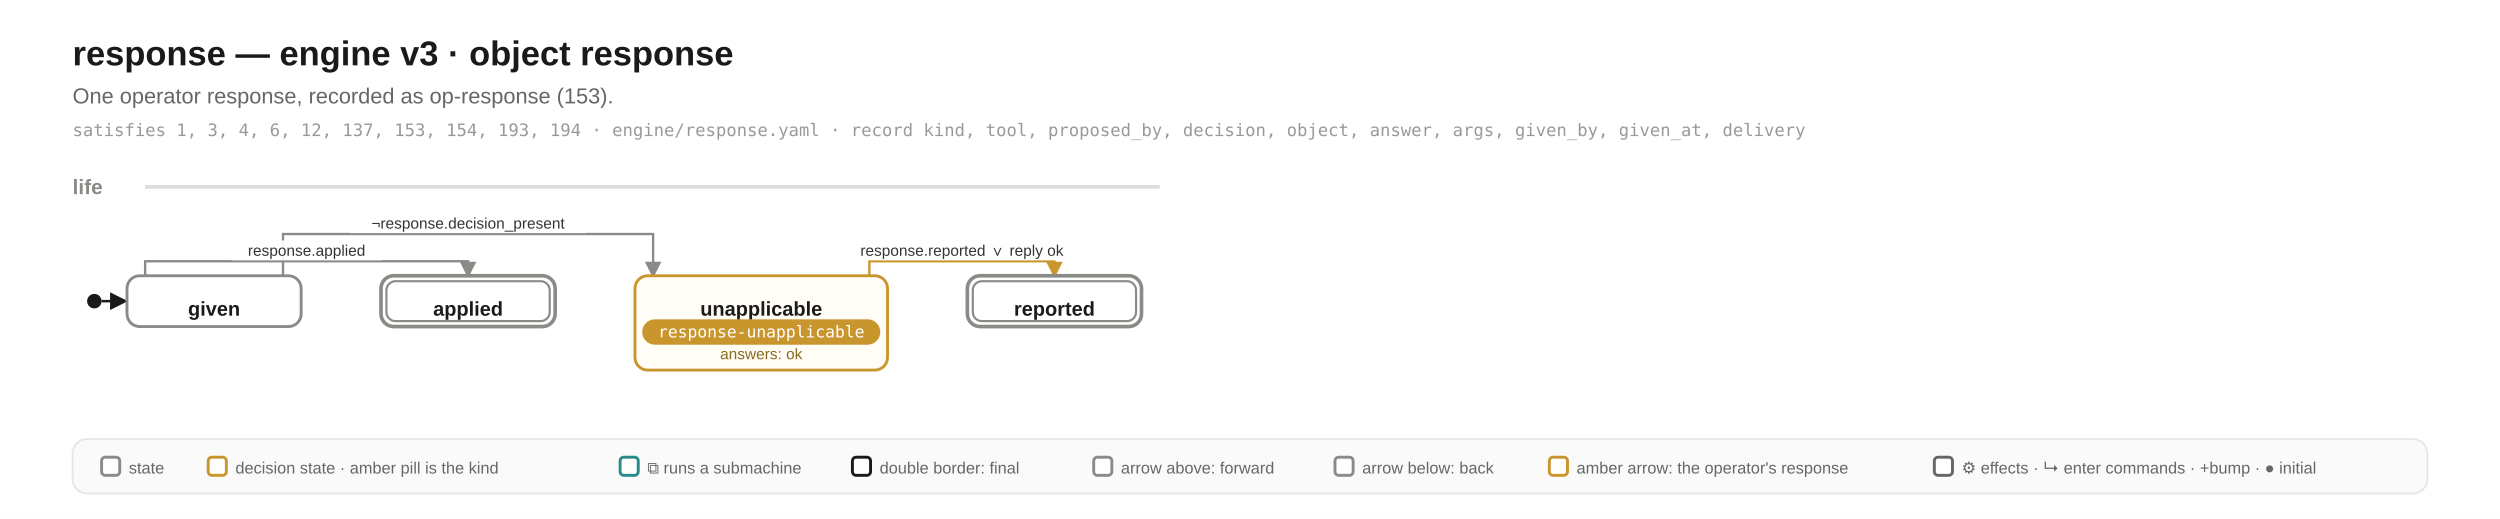
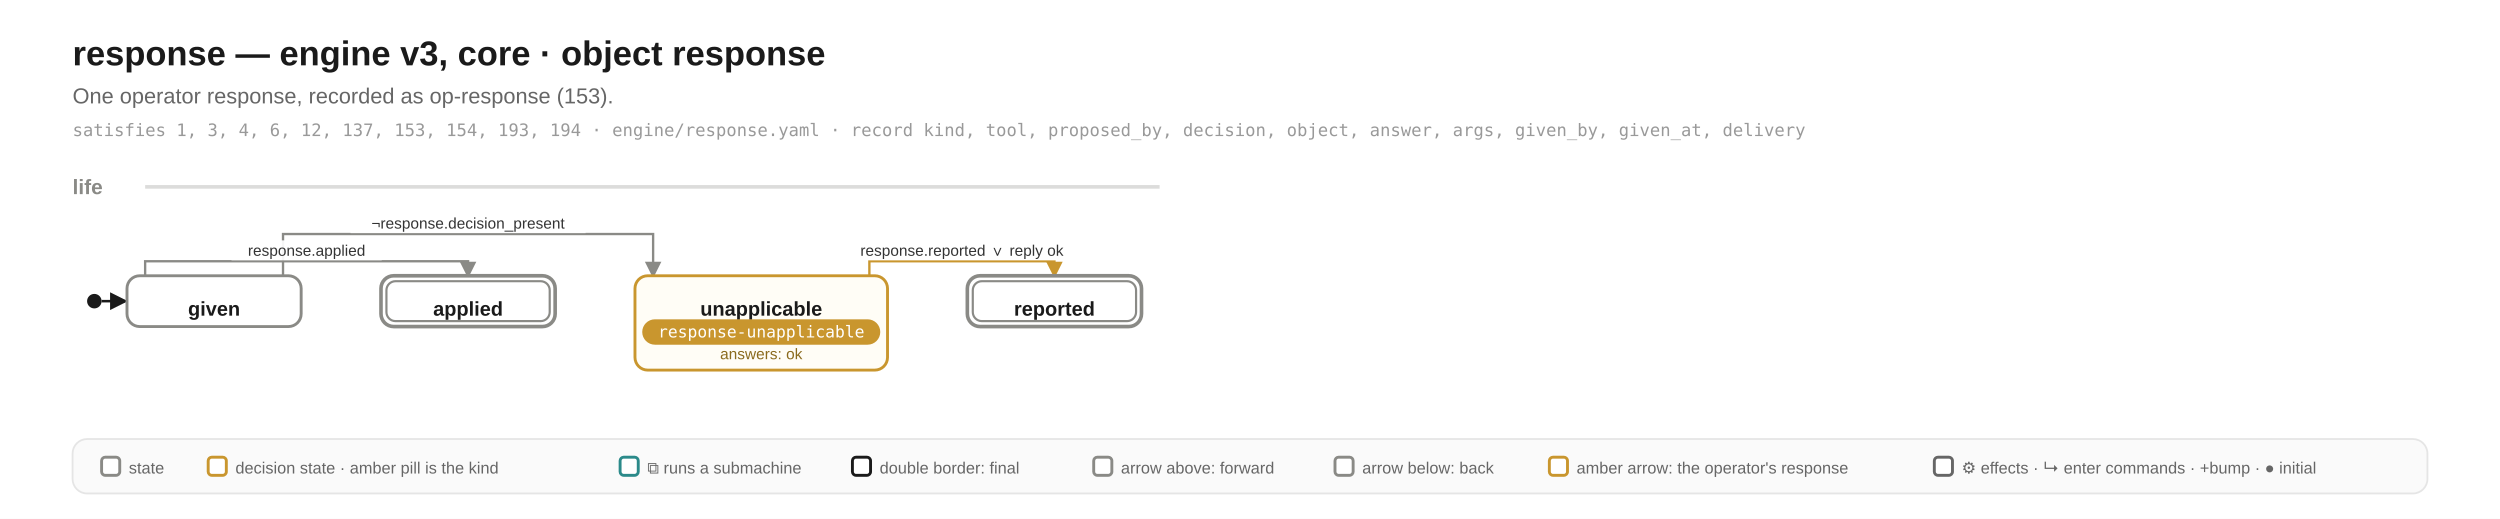
<svg xmlns="http://www.w3.org/2000/svg" width="1378" height="286" viewBox="0 0 1378 286" font-family="-apple-system, 'Helvetica Neue', Arial, sans-serif">
  <defs>
    <marker id="mB" viewBox="0 0 10 10" refX="8.5" refY="5" markerWidth="7" markerHeight="7" orient="auto-start-reverse">
      <path d="M0 0L10 5L0 10z" fill="#4a7fb5" />
    </marker>
    <marker id="mT" viewBox="0 0 10 10" refX="8.5" refY="5" markerWidth="7" markerHeight="7" orient="auto-start-reverse">
      <path d="M0 0L10 5L0 10z" fill="#2b8a8a" />
    </marker>
    <marker id="mG" viewBox="0 0 10 10" refX="8.5" refY="5" markerWidth="7" markerHeight="7" orient="auto-start-reverse">
      <path d="M0 0L10 5L0 10z" fill="#8a8a86" />
    </marker>
    <marker id="mA" viewBox="0 0 10 10" refX="8.5" refY="5" markerWidth="7" markerHeight="7" orient="auto-start-reverse">
      <path d="M0 0L10 5L0 10z" fill="#c9962e" />
    </marker>
    <marker id="mI" viewBox="0 0 10 10" refX="8.5" refY="5" markerWidth="7" markerHeight="7" orient="auto-start-reverse">
      <path d="M0 0L10 5L0 10z" fill="#1a1a1a" />
    </marker>
  </defs>
  <rect width="1378" height="286" fill="#fff" />
-   <text x="40" y="36" font-size="19" font-weight="700" fill="#1a1a1a">response — engine v3 · object response</text>
+   <text x="40" y="36" font-size="19" font-weight="700" fill="#1a1a1a">response — engine v3, core · object response</text>
  <text x="40" y="57" font-size="12" fill="#666">One operator response, recorded as op-response (153).</text>
  <text x="40" y="75" font-size="9.5" font-family="monospace" fill="#999">satisfies 1, 3, 4, 6, 12, 137, 153, 154, 193, 194 · engine/response.yaml · record kind, tool, proposed_by, decision, object, answer, args, given_by, given_at, delivery</text>
  <text x="40" y="107" font-size="11.5" font-weight="700" fill="#8a8a86">life</text>
  <line x1="80" y1="103" x2="639.18" y2="103" stroke="#8a8a86" stroke-width="2" opacity="0.3" />
  <circle cx="52.0" cy="166.0" r="4" fill="#1a1a1a" />
  <line x1="56.0" y1="166.0" x2="69.0" y2="166.0" stroke="#1a1a1a" stroke-width="1.4" marker-end="url(#mI)" />
  <path d="M80.0,152.0 V144.0 H258.0 V152.0" fill="none" stroke="#8a8a86" stroke-width="1.3" marker-end="url(#mG)" />
  <path d="M156.0,152.0 V129.0 H360.0 V152.0" fill="none" stroke="#8a8a86" stroke-width="1.3" marker-end="url(#mG)" />
  <path d="M479.2,152.0 V144.0 H581.2 V152.0" fill="none" stroke="#c9962e" stroke-width="1.3" marker-end="url(#mA)" />
  <rect x="70.0" y="152.0" width="96.0" height="28.0" rx="7" fill="#fff" stroke="#8a8a86" stroke-width="1.6" />
  <text x="118.0" y="174.0" font-size="11" fill="#1a1a1a" text-anchor="middle" font-weight="700">given</text>
  <rect x="210.0" y="152.0" width="96.0" height="28.0" rx="7" fill="#fff" stroke="#8a8a86" stroke-width="2" />
  <rect x="213.0" y="155.0" width="90.0" height="22.0" rx="5" fill="none" stroke="#8a8a86" stroke-width="1.2" />
  <text x="258.0" y="174.0" font-size="11" fill="#1a1a1a" text-anchor="middle" font-weight="700">applied</text>
  <rect x="350.0" y="152.0" width="139.2" height="52.0" rx="7" fill="#fffdf6" stroke="#c9962e" stroke-width="1.6" />
  <text x="419.6" y="174.0" font-size="11" fill="#1a1a1a" text-anchor="middle" font-weight="700">unapplicable</text>
  <rect x="354.0" y="176.0" width="131.2" height="14" rx="7" fill="#c9962e" />
  <text x="419.6" y="186.0" font-size="9" font-family="monospace" fill="#fff" text-anchor="middle">response-unapplicable</text>
  <text x="419.6" y="198.0" font-size="8.5" fill="#8a6a1d" text-anchor="middle">answers: ok</text>
  <rect x="533.2" y="152.0" width="96.0" height="28.0" rx="7" fill="#fff" stroke="#8a8a86" stroke-width="2" />
  <rect x="536.2" y="155.0" width="90.0" height="22.0" rx="5" fill="none" stroke="#8a8a86" stroke-width="1.2" />
  <text x="581.2" y="174.0" font-size="11" fill="#1a1a1a" text-anchor="middle" font-weight="700">reported</text>
  <rect x="127.6" y="132.5" width="82.8" height="11" fill="#fff" opacity="0.92" />
  <text x="169.0" y="141.0" font-size="8.5" fill="#333" text-anchor="middle">response.applied</text>
  <rect x="193.2" y="117.5" width="129.6" height="11" fill="#fff" opacity="0.92" />
  <text x="258.0" y="126.0" font-size="8.5" fill="#333" text-anchor="middle">¬response.decision_present</text>
  <rect x="460.7" y="132.5" width="138.9" height="11" fill="#fff" opacity="0.92" />
  <text x="530.2" y="141.0" font-size="8.5" fill="#333" text-anchor="middle">response.reported ∨ reply ok</text>
  <rect x="40" y="242" width="1298" height="30" rx="8" fill="#fafafa" stroke="#e5e5e5" />
  <rect x="56" y="252" width="10" height="10" rx="2" fill="#fff" stroke="#8a8a86" stroke-width="1.6" />
  <text x="71" y="261" font-size="9" fill="#666">state</text>
  <rect x="114.75" y="252" width="10" height="10" rx="2" fill="#fff" stroke="#c9962e" stroke-width="1.6" />
  <text x="129.75" y="261" font-size="9" fill="#666">decision state · amber pill is the kind</text>
  <rect x="341.8" y="252" width="10" height="10" rx="2" fill="#fff" stroke="#2b8a8a" stroke-width="1.6" />
  <text x="356.8" y="261" font-size="9" fill="#666">⧉ runs a submachine</text>
  <rect x="469.85" y="252" width="10" height="10" rx="2" fill="#fff" stroke="#1a1a1a" stroke-width="1.6" />
  <text x="484.85" y="261" font-size="9" fill="#666">double border: final</text>
  <rect x="602.85" y="252" width="10" height="10" rx="2" fill="#fff" stroke="#8a8a86" stroke-width="1.6" />
  <text x="617.85" y="261" font-size="9" fill="#666">arrow above: forward</text>
  <rect x="735.85" y="252" width="10" height="10" rx="2" fill="#fff" stroke="#8a8a86" stroke-width="1.6" />
  <text x="750.85" y="261" font-size="9" fill="#666">arrow below: back</text>
  <rect x="854.0" y="252" width="10" height="10" rx="2" fill="#fff" stroke="#c9962e" stroke-width="1.6" />
  <text x="869.0" y="261" font-size="9" fill="#666">amber arrow: the operator's response</text>
  <rect x="1066.2" y="252" width="10" height="10" rx="2" fill="#fff" stroke="#666" stroke-width="1.6" />
  <text x="1081.2" y="261" font-size="9" fill="#666">⚙ effects · ↳ enter commands · +bump · ● initial</text>
</svg>
